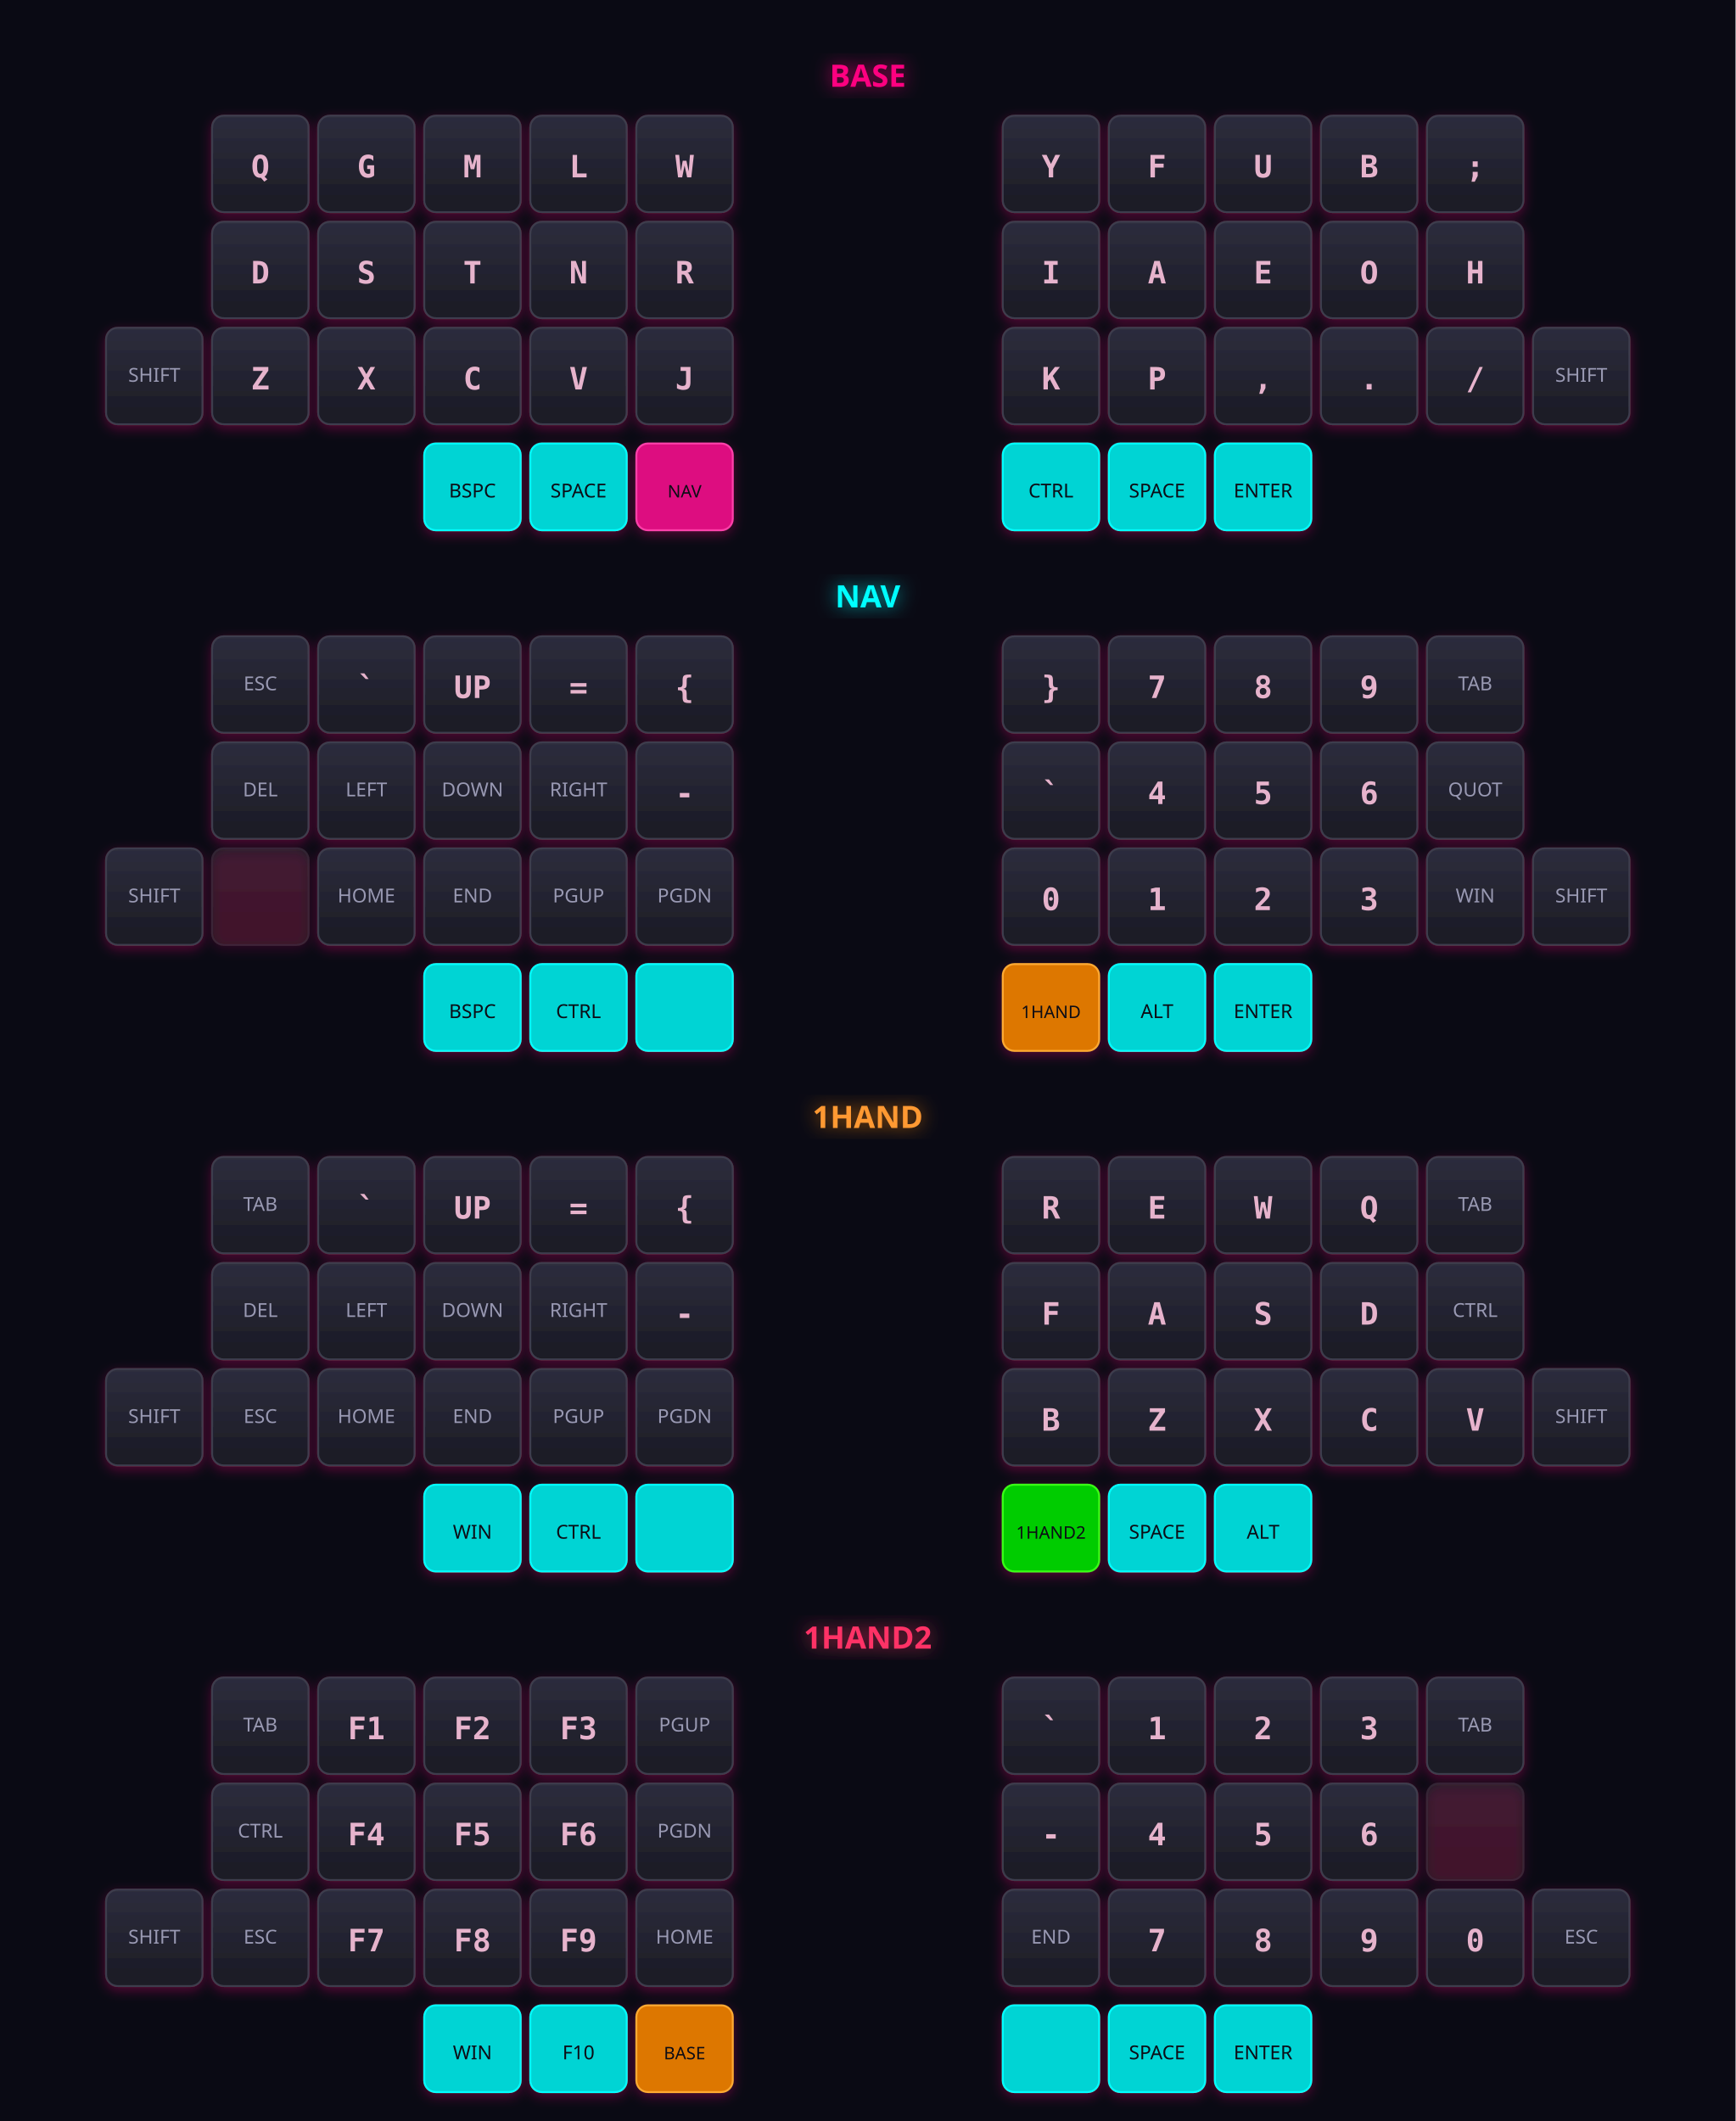
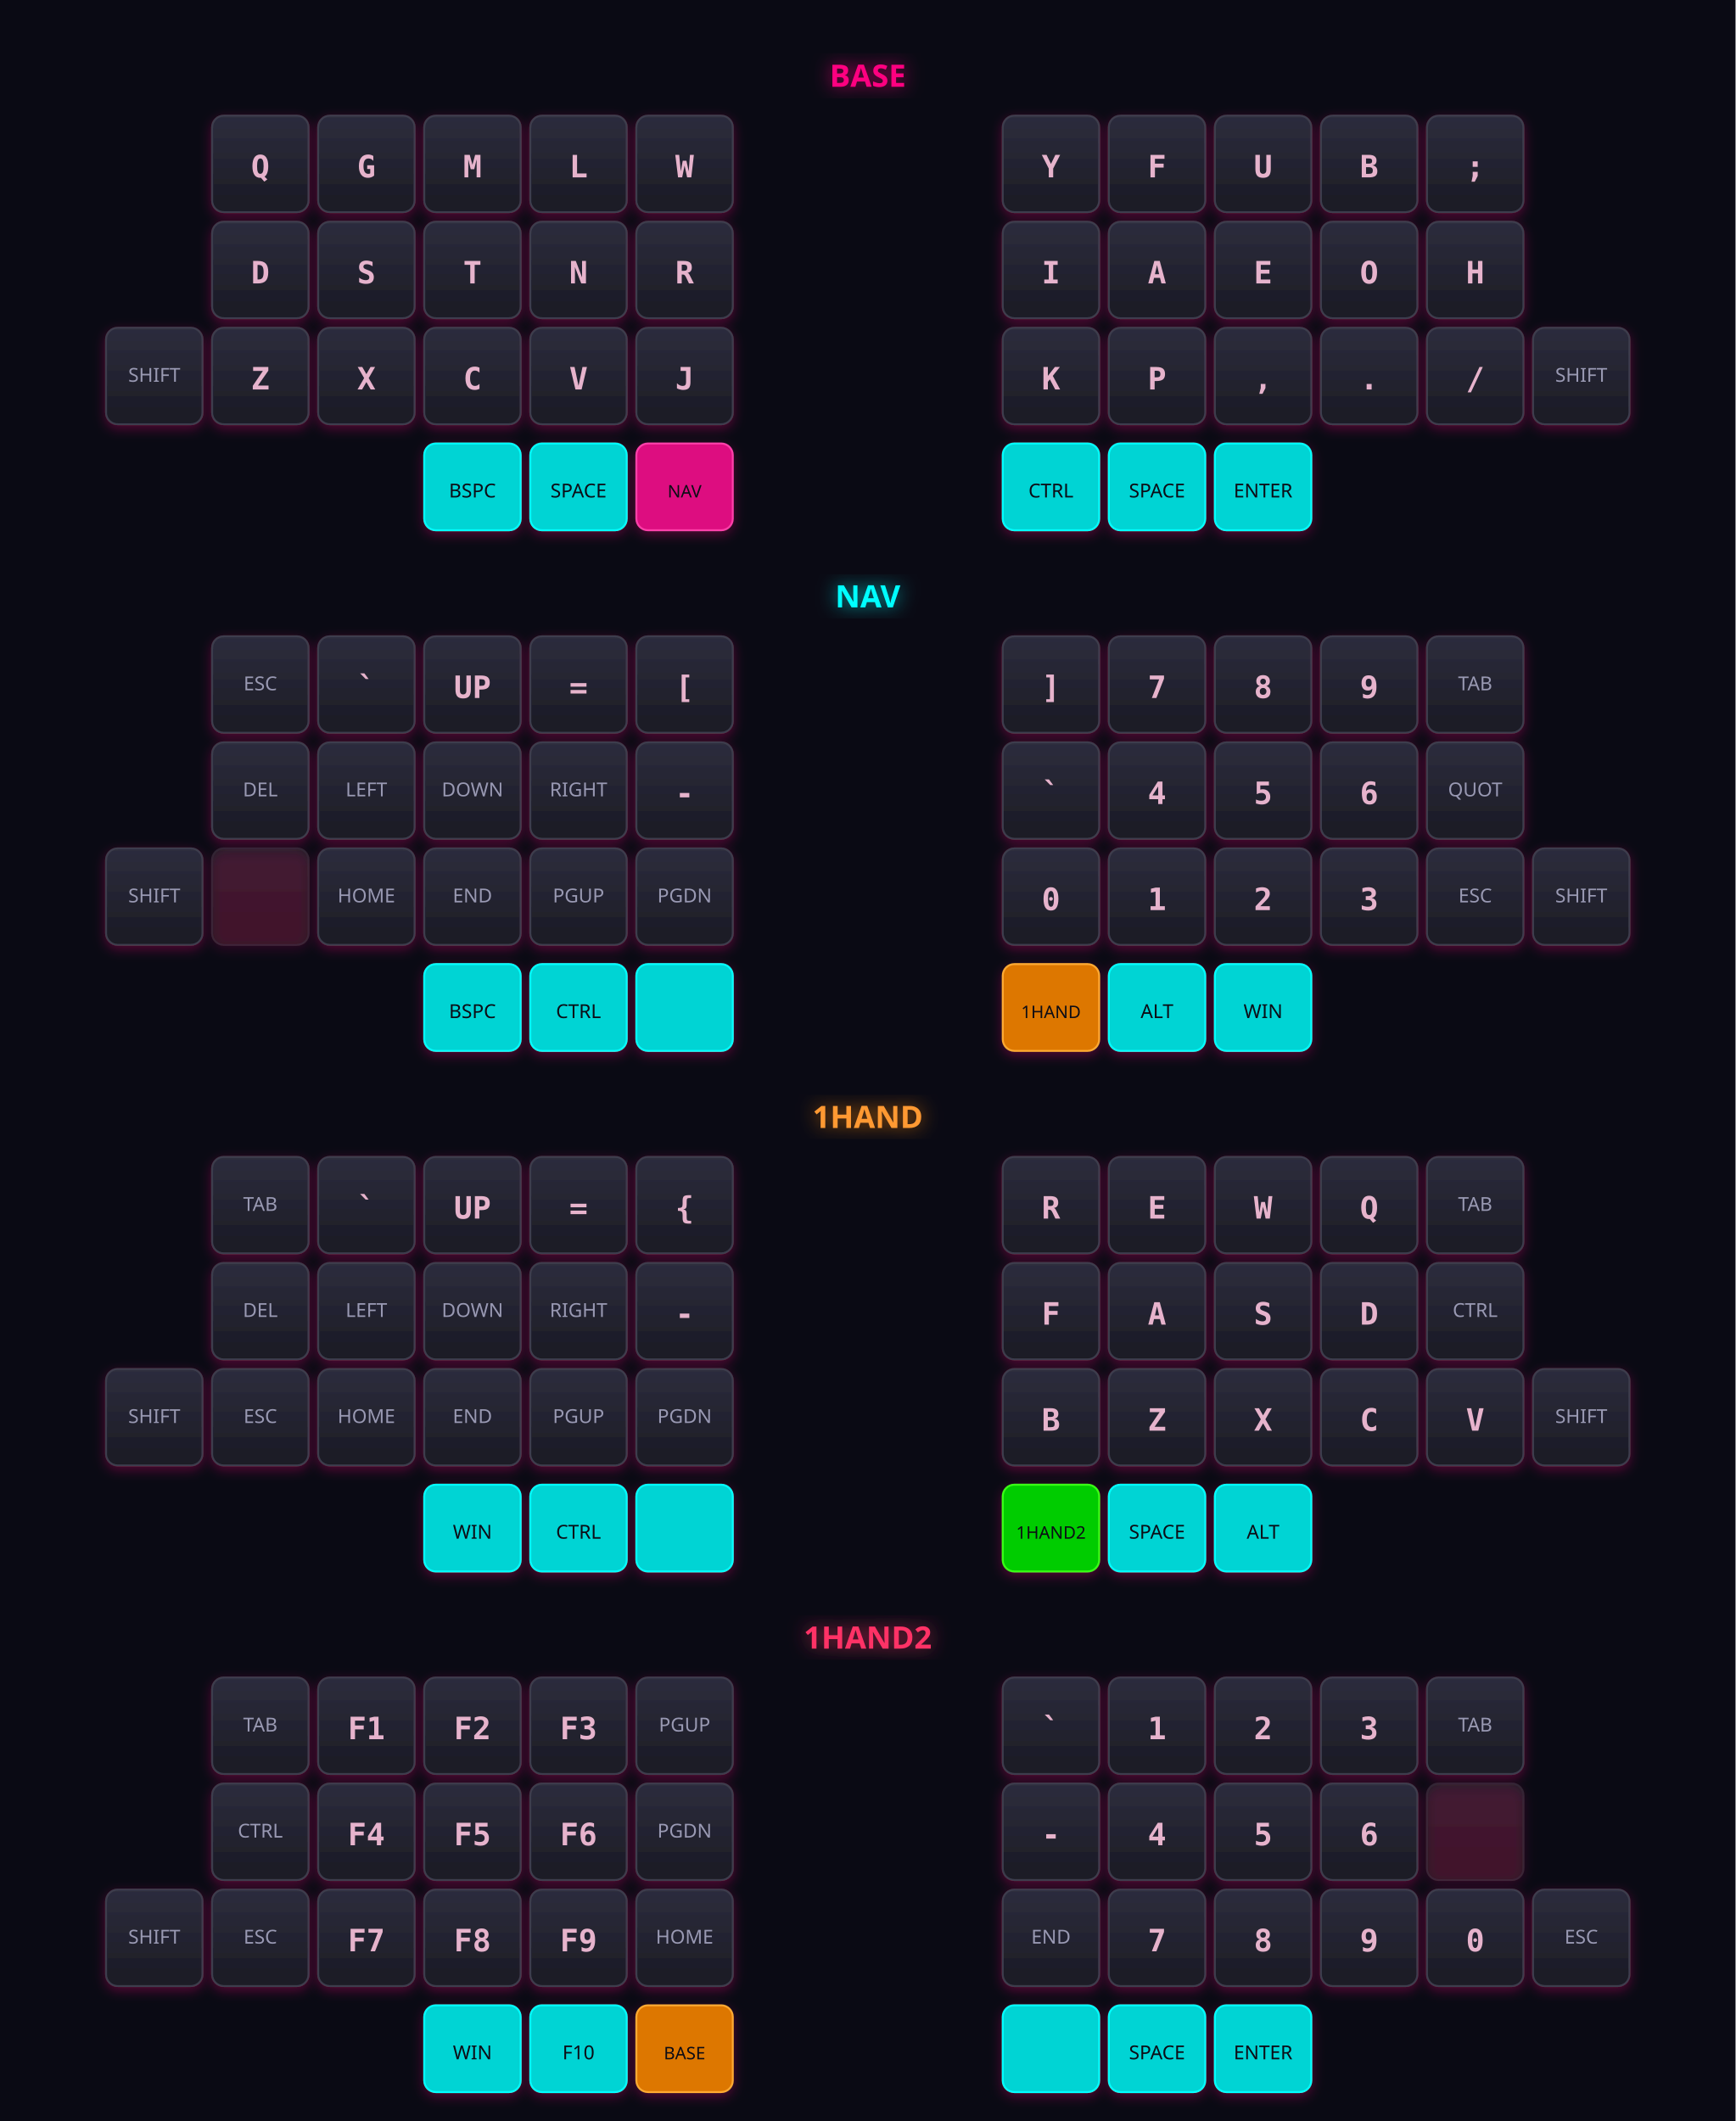
<svg xmlns="http://www.w3.org/2000/svg" viewBox="0 0 900 1100" width="900" height="1100">
  <defs>
    <linearGradient id="keyGrad" x1="0%" y1="0%" x2="0%" y2="100%">
      <stop offset="0%" style="stop-color:#2d2d3d" />
      <stop offset="100%" style="stop-color:#1a1a24" />
    </linearGradient>
    <linearGradient id="thumbGrad" x1="0%" y1="0%" x2="0%" y2="100%">
      <stop offset="0%" style="stop-color:#00e6e6" />
      <stop offset="100%" style="stop-color:#00e6e6" />
    </linearGradient>
    <linearGradient id="layerGrad" x1="0%" y1="0%" x2="0%" y2="100%">
      <stop offset="0%" style="stop-color:#ff2090" />
      <stop offset="100%" style="stop-color:#ff2090" />
    </linearGradient>
    <linearGradient id="orangeGrad" x1="0%" y1="0%" x2="0%" y2="100%">
      <stop offset="0%" style="stop-color:#ff9922" />
      <stop offset="100%" style="stop-color:#ff9922" />
    </linearGradient>
    <filter id="keyShadow" x="-20%" y="-20%" width="140%" height="140%">
      <feDropShadow dx="0" dy="2" stdDeviation="3" flood-color="#ff0080" flood-opacity="0.3" />
    </filter>
    <filter id="pinkGlow" x="-50%" y="-50%" width="200%" height="200%">
      <feDropShadow dx="0" dy="0" stdDeviation="5" flood-color="#ff0080" flood-opacity="0.7" />
    </filter>
    <filter id="blueGlow" x="-50%" y="-50%" width="200%" height="200%">
      <feDropShadow dx="0" dy="0" stdDeviation="5" flood-color="#00ffff" flood-opacity="0.7" />
    </filter>
    <filter id="orangeGlow" x="-50%" y="-50%" width="200%" height="200%">
      <feDropShadow dx="0" dy="0" stdDeviation="5" flood-color="#ff8800" flood-opacity="0.7" />
    </filter>
    <filter id="redGlow" x="-50%" y="-50%" width="200%" height="200%">
      <feDropShadow dx="0" dy="0" stdDeviation="5" flood-color="#ff3366" flood-opacity="0.7" />
    </filter>
  </defs>
  <rect width="900" height="1100" fill="#0a0a14" />
  <g transform="translate(50, 20)">
    <text x="400" y="25" text-anchor="middle" fill="#ff0080" font-family="system-ui, sans-serif" font-size="16" font-weight="bold" filter="url(#pinkGlow)">BASE</text>
    <g filter="url(#keyShadow)">
      <rect x="60" y="40" width="50" height="50" rx="6" fill="url(#keyGrad)" stroke="#3d3d4d" stroke-width="1" />
      <text x="85" y="72" text-anchor="middle" fill="#e6b3cc" font-family="monospace" font-size="16" font-weight="bold">Q</text>
    </g>
    <g filter="url(#keyShadow)">
      <rect x="115" y="40" width="50" height="50" rx="6" fill="url(#keyGrad)" stroke="#3d3d4d" stroke-width="1" />
      <text x="140" y="72" text-anchor="middle" fill="#e6b3cc" font-family="monospace" font-size="16" font-weight="bold">G</text>
    </g>
    <g filter="url(#keyShadow)">
      <rect x="170" y="40" width="50" height="50" rx="6" fill="url(#keyGrad)" stroke="#3d3d4d" stroke-width="1" />
      <text x="195" y="72" text-anchor="middle" fill="#e6b3cc" font-family="monospace" font-size="16" font-weight="bold">M</text>
    </g>
    <g filter="url(#keyShadow)">
      <rect x="225" y="40" width="50" height="50" rx="6" fill="url(#keyGrad)" stroke="#3d3d4d" stroke-width="1" />
      <text x="250" y="72" text-anchor="middle" fill="#e6b3cc" font-family="monospace" font-size="16" font-weight="bold">L</text>
    </g>
    <g filter="url(#keyShadow)">
      <rect x="280" y="40" width="50" height="50" rx="6" fill="url(#keyGrad)" stroke="#3d3d4d" stroke-width="1" />
      <text x="305" y="72" text-anchor="middle" fill="#e6b3cc" font-family="monospace" font-size="16" font-weight="bold">W</text>
    </g>
    <g filter="url(#keyShadow)">
      <rect x="470" y="40" width="50" height="50" rx="6" fill="url(#keyGrad)" stroke="#3d3d4d" stroke-width="1" />
      <text x="495" y="72" text-anchor="middle" fill="#e6b3cc" font-family="monospace" font-size="16" font-weight="bold">Y</text>
    </g>
    <g filter="url(#keyShadow)">
      <rect x="525" y="40" width="50" height="50" rx="6" fill="url(#keyGrad)" stroke="#3d3d4d" stroke-width="1" />
      <text x="550" y="72" text-anchor="middle" fill="#e6b3cc" font-family="monospace" font-size="16" font-weight="bold">F</text>
    </g>
    <g filter="url(#keyShadow)">
      <rect x="580" y="40" width="50" height="50" rx="6" fill="url(#keyGrad)" stroke="#3d3d4d" stroke-width="1" />
      <text x="605" y="72" text-anchor="middle" fill="#e6b3cc" font-family="monospace" font-size="16" font-weight="bold">U</text>
    </g>
    <g filter="url(#keyShadow)">
      <rect x="635" y="40" width="50" height="50" rx="6" fill="url(#keyGrad)" stroke="#3d3d4d" stroke-width="1" />
      <text x="660" y="72" text-anchor="middle" fill="#e6b3cc" font-family="monospace" font-size="16" font-weight="bold">B</text>
    </g>
    <g filter="url(#keyShadow)">
      <rect x="690" y="40" width="50" height="50" rx="6" fill="url(#keyGrad)" stroke="#3d3d4d" stroke-width="1" />
      <text x="715" y="72" text-anchor="middle" fill="#e6b3cc" font-family="monospace" font-size="16" font-weight="bold">;</text>
    </g>
    <g filter="url(#keyShadow)">
      <rect x="60" y="95" width="50" height="50" rx="6" fill="url(#keyGrad)" stroke="#3d3d4d" stroke-width="1" />
      <text x="85" y="127" text-anchor="middle" fill="#e6b3cc" font-family="monospace" font-size="16" font-weight="bold">D</text>
    </g>
    <g filter="url(#keyShadow)">
      <rect x="115" y="95" width="50" height="50" rx="6" fill="url(#keyGrad)" stroke="#3d3d4d" stroke-width="1" />
      <text x="140" y="127" text-anchor="middle" fill="#e6b3cc" font-family="monospace" font-size="16" font-weight="bold">S</text>
    </g>
    <g filter="url(#keyShadow)">
      <rect x="170" y="95" width="50" height="50" rx="6" fill="url(#keyGrad)" stroke="#3d3d4d" stroke-width="1" />
      <text x="195" y="127" text-anchor="middle" fill="#e6b3cc" font-family="monospace" font-size="16" font-weight="bold">T</text>
    </g>
    <g filter="url(#keyShadow)">
      <rect x="225" y="95" width="50" height="50" rx="6" fill="url(#keyGrad)" stroke="#3d3d4d" stroke-width="1" />
      <text x="250" y="127" text-anchor="middle" fill="#e6b3cc" font-family="monospace" font-size="16" font-weight="bold">N</text>
    </g>
    <g filter="url(#keyShadow)">
      <rect x="280" y="95" width="50" height="50" rx="6" fill="url(#keyGrad)" stroke="#3d3d4d" stroke-width="1" />
      <text x="305" y="127" text-anchor="middle" fill="#e6b3cc" font-family="monospace" font-size="16" font-weight="bold">R</text>
    </g>
    <g filter="url(#keyShadow)">
      <rect x="470" y="95" width="50" height="50" rx="6" fill="url(#keyGrad)" stroke="#3d3d4d" stroke-width="1" />
      <text x="495" y="127" text-anchor="middle" fill="#e6b3cc" font-family="monospace" font-size="16" font-weight="bold">I</text>
    </g>
    <g filter="url(#keyShadow)">
      <rect x="525" y="95" width="50" height="50" rx="6" fill="url(#keyGrad)" stroke="#3d3d4d" stroke-width="1" />
      <text x="550" y="127" text-anchor="middle" fill="#e6b3cc" font-family="monospace" font-size="16" font-weight="bold">A</text>
    </g>
    <g filter="url(#keyShadow)">
      <rect x="580" y="95" width="50" height="50" rx="6" fill="url(#keyGrad)" stroke="#3d3d4d" stroke-width="1" />
      <text x="605" y="127" text-anchor="middle" fill="#e6b3cc" font-family="monospace" font-size="16" font-weight="bold">E</text>
    </g>
    <g filter="url(#keyShadow)">
      <rect x="635" y="95" width="50" height="50" rx="6" fill="url(#keyGrad)" stroke="#3d3d4d" stroke-width="1" />
      <text x="660" y="127" text-anchor="middle" fill="#e6b3cc" font-family="monospace" font-size="16" font-weight="bold">O</text>
    </g>
    <g filter="url(#keyShadow)">
      <rect x="690" y="95" width="50" height="50" rx="6" fill="url(#keyGrad)" stroke="#3d3d4d" stroke-width="1" />
      <text x="715" y="127" text-anchor="middle" fill="#e6b3cc" font-family="monospace" font-size="16" font-weight="bold">H</text>
    </g>
    <g filter="url(#keyShadow)">
      <rect x="5" y="150" width="50" height="50" rx="6" fill="url(#keyGrad)" stroke="#3d3d4d" stroke-width="1" />
      <text x="30" y="178" text-anchor="middle" fill="#9999b3" font-family="system-ui, sans-serif" font-size="10">SHIFT</text>
    </g>
    <g filter="url(#keyShadow)">
      <rect x="60" y="150" width="50" height="50" rx="6" fill="url(#keyGrad)" stroke="#3d3d4d" stroke-width="1" />
      <text x="85" y="182" text-anchor="middle" fill="#e6b3cc" font-family="monospace" font-size="16" font-weight="bold">Z</text>
    </g>
    <g filter="url(#keyShadow)">
      <rect x="115" y="150" width="50" height="50" rx="6" fill="url(#keyGrad)" stroke="#3d3d4d" stroke-width="1" />
      <text x="140" y="182" text-anchor="middle" fill="#e6b3cc" font-family="monospace" font-size="16" font-weight="bold">X</text>
    </g>
    <g filter="url(#keyShadow)">
      <rect x="170" y="150" width="50" height="50" rx="6" fill="url(#keyGrad)" stroke="#3d3d4d" stroke-width="1" />
      <text x="195" y="182" text-anchor="middle" fill="#e6b3cc" font-family="monospace" font-size="16" font-weight="bold">C</text>
    </g>
    <g filter="url(#keyShadow)">
      <rect x="225" y="150" width="50" height="50" rx="6" fill="url(#keyGrad)" stroke="#3d3d4d" stroke-width="1" />
      <text x="250" y="182" text-anchor="middle" fill="#e6b3cc" font-family="monospace" font-size="16" font-weight="bold">V</text>
    </g>
    <g filter="url(#keyShadow)">
      <rect x="280" y="150" width="50" height="50" rx="6" fill="url(#keyGrad)" stroke="#3d3d4d" stroke-width="1" />
      <text x="305" y="182" text-anchor="middle" fill="#e6b3cc" font-family="monospace" font-size="16" font-weight="bold">J</text>
    </g>
    <g filter="url(#keyShadow)">
      <rect x="470" y="150" width="50" height="50" rx="6" fill="url(#keyGrad)" stroke="#3d3d4d" stroke-width="1" />
      <text x="495" y="182" text-anchor="middle" fill="#e6b3cc" font-family="monospace" font-size="16" font-weight="bold">K</text>
    </g>
    <g filter="url(#keyShadow)">
      <rect x="525" y="150" width="50" height="50" rx="6" fill="url(#keyGrad)" stroke="#3d3d4d" stroke-width="1" />
      <text x="550" y="182" text-anchor="middle" fill="#e6b3cc" font-family="monospace" font-size="16" font-weight="bold">P</text>
    </g>
    <g filter="url(#keyShadow)">
      <rect x="580" y="150" width="50" height="50" rx="6" fill="url(#keyGrad)" stroke="#3d3d4d" stroke-width="1" />
      <text x="605" y="182" text-anchor="middle" fill="#e6b3cc" font-family="monospace" font-size="16" font-weight="bold">,</text>
    </g>
    <g filter="url(#keyShadow)">
      <rect x="635" y="150" width="50" height="50" rx="6" fill="url(#keyGrad)" stroke="#3d3d4d" stroke-width="1" />
      <text x="660" y="182" text-anchor="middle" fill="#e6b3cc" font-family="monospace" font-size="16" font-weight="bold">.</text>
    </g>
    <g filter="url(#keyShadow)">
      <rect x="690" y="150" width="50" height="50" rx="6" fill="url(#keyGrad)" stroke="#3d3d4d" stroke-width="1" />
      <text x="715" y="182" text-anchor="middle" fill="#e6b3cc" font-family="monospace" font-size="16" font-weight="bold">/</text>
    </g>
    <g filter="url(#keyShadow)">
      <rect x="745" y="150" width="50" height="50" rx="6" fill="url(#keyGrad)" stroke="#3d3d4d" stroke-width="1" />
      <text x="770" y="178" text-anchor="middle" fill="#9999b3" font-family="system-ui, sans-serif" font-size="10">SHIFT</text>
    </g>
    <g filter="url(#keyShadow)">
      <rect x="170" y="210" width="50" height="45" rx="6" fill="#00d4d4" stroke="#00ffff" stroke-width="1" />
      <text x="195" y="238" text-anchor="middle" fill="#0a0a14" font-family="system-ui, sans-serif" font-size="10">BSPC</text>
    </g>
    <g filter="url(#keyShadow)">
      <rect x="225" y="210" width="50" height="45" rx="6" fill="#00d4d4" stroke="#00ffff" stroke-width="1" />
      <text x="250" y="238" text-anchor="middle" fill="#0a0a14" font-family="system-ui, sans-serif" font-size="10">SPACE</text>
    </g>
    <g filter="url(#keyShadow)">
      <rect x="280" y="210" width="50" height="45" rx="6" fill="#dd1080" stroke="#ff40aa" stroke-width="1" />
      <text x="305" y="238" text-anchor="middle" fill="#0a0a14" font-family="system-ui, sans-serif" font-size="9">NAV</text>
    </g>
    <g filter="url(#keyShadow)">
      <rect x="470" y="210" width="50" height="45" rx="6" fill="#00d4d4" stroke="#00ffff" stroke-width="1" />
      <text x="495" y="238" text-anchor="middle" fill="#0a0a14" font-family="system-ui, sans-serif" font-size="10">CTRL</text>
    </g>
    <g filter="url(#keyShadow)">
      <rect x="525" y="210" width="50" height="45" rx="6" fill="#00d4d4" stroke="#00ffff" stroke-width="1" />
      <text x="550" y="238" text-anchor="middle" fill="#0a0a14" font-family="system-ui, sans-serif" font-size="10">SPACE</text>
    </g>
    <g filter="url(#keyShadow)">
      <rect x="580" y="210" width="50" height="45" rx="6" fill="#00d4d4" stroke="#00ffff" stroke-width="1" />
      <text x="605" y="238" text-anchor="middle" fill="#0a0a14" font-family="system-ui, sans-serif" font-size="10">ENTER</text>
    </g>
  </g>
  <g transform="translate(50, 290)">
    <text x="400" y="25" text-anchor="middle" fill="#00ffff" font-family="system-ui, sans-serif" font-size="16" font-weight="bold" filter="url(#blueGlow)">NAV</text>
    <g filter="url(#keyShadow)">
      <rect x="60" y="40" width="50" height="50" rx="6" fill="url(#keyGrad)" stroke="#3d3d4d" stroke-width="1" />
      <text x="85" y="68" text-anchor="middle" fill="#9999b3" font-family="system-ui, sans-serif" font-size="10">ESC</text>
    </g>
    <g filter="url(#keyShadow)">
      <rect x="115" y="40" width="50" height="50" rx="6" fill="url(#keyGrad)" stroke="#3d3d4d" stroke-width="1" />
      <text x="140" y="72" text-anchor="middle" fill="#e6b3cc" font-family="monospace" font-size="16" font-weight="bold">`</text>
    </g>
    <g filter="url(#keyShadow)">
      <rect x="170" y="40" width="50" height="50" rx="6" fill="url(#keyGrad)" stroke="#3d3d4d" stroke-width="1" />
      <text x="195" y="72" text-anchor="middle" fill="#e6b3cc" font-family="monospace" font-size="16" font-weight="bold">UP</text>
    </g>
    <g filter="url(#keyShadow)">
      <rect x="225" y="40" width="50" height="50" rx="6" fill="url(#keyGrad)" stroke="#3d3d4d" stroke-width="1" />
      <text x="250" y="72" text-anchor="middle" fill="#e6b3cc" font-family="monospace" font-size="16" font-weight="bold">=</text>
    </g>
    <g filter="url(#keyShadow)">
      <rect x="280" y="40" width="50" height="50" rx="6" fill="url(#keyGrad)" stroke="#3d3d4d" stroke-width="1" />
-       <text x="305" y="72" text-anchor="middle" fill="#e6b3cc" font-family="monospace" font-size="16" font-weight="bold">{</text>
+       <text x="305" y="72" text-anchor="middle" fill="#e6b3cc" font-family="monospace" font-size="16" font-weight="bold">[</text>
    </g>
    <g filter="url(#keyShadow)">
      <rect x="470" y="40" width="50" height="50" rx="6" fill="url(#keyGrad)" stroke="#3d3d4d" stroke-width="1" />
-       <text x="495" y="72" text-anchor="middle" fill="#e6b3cc" font-family="monospace" font-size="16" font-weight="bold">}</text>
+       <text x="495" y="72" text-anchor="middle" fill="#e6b3cc" font-family="monospace" font-size="16" font-weight="bold">]</text>
    </g>
    <g filter="url(#keyShadow)">
      <rect x="525" y="40" width="50" height="50" rx="6" fill="url(#keyGrad)" stroke="#3d3d4d" stroke-width="1" />
      <text x="550" y="72" text-anchor="middle" fill="#e6b3cc" font-family="monospace" font-size="16" font-weight="bold">7</text>
    </g>
    <g filter="url(#keyShadow)">
      <rect x="580" y="40" width="50" height="50" rx="6" fill="url(#keyGrad)" stroke="#3d3d4d" stroke-width="1" />
      <text x="605" y="72" text-anchor="middle" fill="#e6b3cc" font-family="monospace" font-size="16" font-weight="bold">8</text>
    </g>
    <g filter="url(#keyShadow)">
      <rect x="635" y="40" width="50" height="50" rx="6" fill="url(#keyGrad)" stroke="#3d3d4d" stroke-width="1" />
      <text x="660" y="72" text-anchor="middle" fill="#e6b3cc" font-family="monospace" font-size="16" font-weight="bold">9</text>
    </g>
    <g filter="url(#keyShadow)">
      <rect x="690" y="40" width="50" height="50" rx="6" fill="url(#keyGrad)" stroke="#3d3d4d" stroke-width="1" />
      <text x="715" y="68" text-anchor="middle" fill="#9999b3" font-family="system-ui, sans-serif" font-size="10">TAB</text>
    </g>
    <g filter="url(#keyShadow)">
      <rect x="60" y="95" width="50" height="50" rx="6" fill="url(#keyGrad)" stroke="#3d3d4d" stroke-width="1" />
      <text x="85" y="123" text-anchor="middle" fill="#9999b3" font-family="system-ui, sans-serif" font-size="10">DEL</text>
    </g>
    <g filter="url(#keyShadow)">
      <rect x="115" y="95" width="50" height="50" rx="6" fill="url(#keyGrad)" stroke="#3d3d4d" stroke-width="1" />
      <text x="140" y="123" text-anchor="middle" fill="#9999b3" font-family="system-ui, sans-serif" font-size="10">LEFT</text>
    </g>
    <g filter="url(#keyShadow)">
      <rect x="170" y="95" width="50" height="50" rx="6" fill="url(#keyGrad)" stroke="#3d3d4d" stroke-width="1" />
      <text x="195" y="123" text-anchor="middle" fill="#9999b3" font-family="system-ui, sans-serif" font-size="10">DOWN</text>
    </g>
    <g filter="url(#keyShadow)">
      <rect x="225" y="95" width="50" height="50" rx="6" fill="url(#keyGrad)" stroke="#3d3d4d" stroke-width="1" />
      <text x="250" y="123" text-anchor="middle" fill="#9999b3" font-family="system-ui, sans-serif" font-size="10">RIGHT</text>
    </g>
    <g filter="url(#keyShadow)">
      <rect x="280" y="95" width="50" height="50" rx="6" fill="url(#keyGrad)" stroke="#3d3d4d" stroke-width="1" />
      <text x="305" y="127" text-anchor="middle" fill="#e6b3cc" font-family="monospace" font-size="16" font-weight="bold">-</text>
    </g>
    <g filter="url(#keyShadow)">
      <rect x="470" y="95" width="50" height="50" rx="6" fill="url(#keyGrad)" stroke="#3d3d4d" stroke-width="1" />
      <text x="495" y="127" text-anchor="middle" fill="#e6b3cc" font-family="monospace" font-size="16" font-weight="bold">`</text>
    </g>
    <g filter="url(#keyShadow)">
      <rect x="525" y="95" width="50" height="50" rx="6" fill="url(#keyGrad)" stroke="#3d3d4d" stroke-width="1" />
      <text x="550" y="127" text-anchor="middle" fill="#e6b3cc" font-family="monospace" font-size="16" font-weight="bold">4</text>
    </g>
    <g filter="url(#keyShadow)">
      <rect x="580" y="95" width="50" height="50" rx="6" fill="url(#keyGrad)" stroke="#3d3d4d" stroke-width="1" />
      <text x="605" y="127" text-anchor="middle" fill="#e6b3cc" font-family="monospace" font-size="16" font-weight="bold">5</text>
    </g>
    <g filter="url(#keyShadow)">
      <rect x="635" y="95" width="50" height="50" rx="6" fill="url(#keyGrad)" stroke="#3d3d4d" stroke-width="1" />
      <text x="660" y="127" text-anchor="middle" fill="#e6b3cc" font-family="monospace" font-size="16" font-weight="bold">6</text>
    </g>
    <g filter="url(#keyShadow)">
      <rect x="690" y="95" width="50" height="50" rx="6" fill="url(#keyGrad)" stroke="#3d3d4d" stroke-width="1" />
      <text x="715" y="123" text-anchor="middle" fill="#9999b3" font-family="system-ui, sans-serif" font-size="10">QUOT</text>
    </g>
    <g filter="url(#keyShadow)">
      <rect x="5" y="150" width="50" height="50" rx="6" fill="url(#keyGrad)" stroke="#3d3d4d" stroke-width="1" />
      <text x="30" y="178" text-anchor="middle" fill="#9999b3" font-family="system-ui, sans-serif" font-size="10">SHIFT</text>
    </g>
    <g filter="url(#keyShadow)">
      <rect x="60" y="150" width="50" height="50" rx="6" fill="url(#keyGrad)" stroke="#3d3d4d" stroke-width="1" opacity="0.5" />
    </g>
    <g filter="url(#keyShadow)">
      <rect x="115" y="150" width="50" height="50" rx="6" fill="url(#keyGrad)" stroke="#3d3d4d" stroke-width="1" />
      <text x="140" y="178" text-anchor="middle" fill="#9999b3" font-family="system-ui, sans-serif" font-size="10">HOME</text>
    </g>
    <g filter="url(#keyShadow)">
      <rect x="170" y="150" width="50" height="50" rx="6" fill="url(#keyGrad)" stroke="#3d3d4d" stroke-width="1" />
      <text x="195" y="178" text-anchor="middle" fill="#9999b3" font-family="system-ui, sans-serif" font-size="10">END</text>
    </g>
    <g filter="url(#keyShadow)">
      <rect x="225" y="150" width="50" height="50" rx="6" fill="url(#keyGrad)" stroke="#3d3d4d" stroke-width="1" />
      <text x="250" y="178" text-anchor="middle" fill="#9999b3" font-family="system-ui, sans-serif" font-size="10">PGUP</text>
    </g>
    <g filter="url(#keyShadow)">
      <rect x="280" y="150" width="50" height="50" rx="6" fill="url(#keyGrad)" stroke="#3d3d4d" stroke-width="1" />
      <text x="305" y="178" text-anchor="middle" fill="#9999b3" font-family="system-ui, sans-serif" font-size="10">PGDN</text>
    </g>
    <g filter="url(#keyShadow)">
      <rect x="470" y="150" width="50" height="50" rx="6" fill="url(#keyGrad)" stroke="#3d3d4d" stroke-width="1" />
      <text x="495" y="182" text-anchor="middle" fill="#e6b3cc" font-family="monospace" font-size="16" font-weight="bold">0</text>
    </g>
    <g filter="url(#keyShadow)">
      <rect x="525" y="150" width="50" height="50" rx="6" fill="url(#keyGrad)" stroke="#3d3d4d" stroke-width="1" />
      <text x="550" y="182" text-anchor="middle" fill="#e6b3cc" font-family="monospace" font-size="16" font-weight="bold">1</text>
    </g>
    <g filter="url(#keyShadow)">
      <rect x="580" y="150" width="50" height="50" rx="6" fill="url(#keyGrad)" stroke="#3d3d4d" stroke-width="1" />
      <text x="605" y="182" text-anchor="middle" fill="#e6b3cc" font-family="monospace" font-size="16" font-weight="bold">2</text>
    </g>
    <g filter="url(#keyShadow)">
      <rect x="635" y="150" width="50" height="50" rx="6" fill="url(#keyGrad)" stroke="#3d3d4d" stroke-width="1" />
      <text x="660" y="182" text-anchor="middle" fill="#e6b3cc" font-family="monospace" font-size="16" font-weight="bold">3</text>
    </g>
    <g filter="url(#keyShadow)">
      <rect x="690" y="150" width="50" height="50" rx="6" fill="url(#keyGrad)" stroke="#3d3d4d" stroke-width="1" />
-       <text x="715" y="178" text-anchor="middle" fill="#9999b3" font-family="system-ui, sans-serif" font-size="10">WIN</text>
+       <text x="715" y="178" text-anchor="middle" fill="#9999b3" font-family="system-ui, sans-serif" font-size="10">ESC</text>
    </g>
    <g filter="url(#keyShadow)">
      <rect x="745" y="150" width="50" height="50" rx="6" fill="url(#keyGrad)" stroke="#3d3d4d" stroke-width="1" />
      <text x="770" y="178" text-anchor="middle" fill="#9999b3" font-family="system-ui, sans-serif" font-size="10">SHIFT</text>
    </g>
    <g filter="url(#keyShadow)">
      <rect x="170" y="210" width="50" height="45" rx="6" fill="#00d4d4" stroke="#00ffff" stroke-width="1" />
      <text x="195" y="238" text-anchor="middle" fill="#0a0a14" font-family="system-ui, sans-serif" font-size="10">BSPC</text>
    </g>
    <g filter="url(#keyShadow)">
      <rect x="225" y="210" width="50" height="45" rx="6" fill="#00d4d4" stroke="#00ffff" stroke-width="1" />
      <text x="250" y="238" text-anchor="middle" fill="#0a0a14" font-family="system-ui, sans-serif" font-size="10">CTRL</text>
    </g>
    <g filter="url(#keyShadow)">
      <rect x="280" y="210" width="50" height="45" rx="6" fill="#00d4d4" stroke="#00ffff" stroke-width="1" />
    </g>
    <g filter="url(#keyShadow)">
      <rect x="470" y="210" width="50" height="45" rx="6" fill="#dd7700" stroke="#ffaa33" stroke-width="1" />
      <text x="495" y="238" text-anchor="middle" fill="#0a0a14" font-family="system-ui, sans-serif" font-size="9">1HAND</text>
    </g>
    <g filter="url(#keyShadow)">
      <rect x="525" y="210" width="50" height="45" rx="6" fill="#00d4d4" stroke="#00ffff" stroke-width="1" />
      <text x="550" y="238" text-anchor="middle" fill="#0a0a14" font-family="system-ui, sans-serif" font-size="10">ALT</text>
    </g>
    <g filter="url(#keyShadow)">
      <rect x="580" y="210" width="50" height="45" rx="6" fill="#00d4d4" stroke="#00ffff" stroke-width="1" />
-       <text x="605" y="238" text-anchor="middle" fill="#0a0a14" font-family="system-ui, sans-serif" font-size="10">ENTER</text>
+       <text x="605" y="238" text-anchor="middle" fill="#0a0a14" font-family="system-ui, sans-serif" font-size="10">WIN</text>
    </g>
  </g>
  <g transform="translate(50, 560)">
    <text x="400" y="25" text-anchor="middle" fill="#ff9933" font-family="system-ui, sans-serif" font-size="16" font-weight="bold" filter="url(#orangeGlow)">1HAND</text>
    <g filter="url(#keyShadow)">
      <rect x="60" y="40" width="50" height="50" rx="6" fill="url(#keyGrad)" stroke="#3d3d4d" stroke-width="1" />
      <text x="85" y="68" text-anchor="middle" fill="#9999b3" font-family="system-ui, sans-serif" font-size="10">TAB</text>
    </g>
    <g filter="url(#keyShadow)">
      <rect x="115" y="40" width="50" height="50" rx="6" fill="url(#keyGrad)" stroke="#3d3d4d" stroke-width="1" />
      <text x="140" y="72" text-anchor="middle" fill="#e6b3cc" font-family="monospace" font-size="16" font-weight="bold">`</text>
    </g>
    <g filter="url(#keyShadow)">
      <rect x="170" y="40" width="50" height="50" rx="6" fill="url(#keyGrad)" stroke="#3d3d4d" stroke-width="1" />
      <text x="195" y="72" text-anchor="middle" fill="#e6b3cc" font-family="monospace" font-size="16" font-weight="bold">UP</text>
    </g>
    <g filter="url(#keyShadow)">
      <rect x="225" y="40" width="50" height="50" rx="6" fill="url(#keyGrad)" stroke="#3d3d4d" stroke-width="1" />
      <text x="250" y="72" text-anchor="middle" fill="#e6b3cc" font-family="monospace" font-size="16" font-weight="bold">=</text>
    </g>
    <g filter="url(#keyShadow)">
      <rect x="280" y="40" width="50" height="50" rx="6" fill="url(#keyGrad)" stroke="#3d3d4d" stroke-width="1" />
      <text x="305" y="72" text-anchor="middle" fill="#e6b3cc" font-family="monospace" font-size="16" font-weight="bold">{</text>
    </g>
    <g filter="url(#keyShadow)">
      <rect x="470" y="40" width="50" height="50" rx="6" fill="url(#keyGrad)" stroke="#3d3d4d" stroke-width="1" />
      <text x="495" y="72" text-anchor="middle" fill="#e6b3cc" font-family="monospace" font-size="16" font-weight="bold">R</text>
    </g>
    <g filter="url(#keyShadow)">
      <rect x="525" y="40" width="50" height="50" rx="6" fill="url(#keyGrad)" stroke="#3d3d4d" stroke-width="1" />
      <text x="550" y="72" text-anchor="middle" fill="#e6b3cc" font-family="monospace" font-size="16" font-weight="bold">E</text>
    </g>
    <g filter="url(#keyShadow)">
      <rect x="580" y="40" width="50" height="50" rx="6" fill="url(#keyGrad)" stroke="#3d3d4d" stroke-width="1" />
      <text x="605" y="72" text-anchor="middle" fill="#e6b3cc" font-family="monospace" font-size="16" font-weight="bold">W</text>
    </g>
    <g filter="url(#keyShadow)">
      <rect x="635" y="40" width="50" height="50" rx="6" fill="url(#keyGrad)" stroke="#3d3d4d" stroke-width="1" />
      <text x="660" y="72" text-anchor="middle" fill="#e6b3cc" font-family="monospace" font-size="16" font-weight="bold">Q</text>
    </g>
    <g filter="url(#keyShadow)">
      <rect x="690" y="40" width="50" height="50" rx="6" fill="url(#keyGrad)" stroke="#3d3d4d" stroke-width="1" />
      <text x="715" y="68" text-anchor="middle" fill="#9999b3" font-family="system-ui, sans-serif" font-size="10">TAB</text>
    </g>
    <g filter="url(#keyShadow)">
      <rect x="60" y="95" width="50" height="50" rx="6" fill="url(#keyGrad)" stroke="#3d3d4d" stroke-width="1" />
      <text x="85" y="123" text-anchor="middle" fill="#9999b3" font-family="system-ui, sans-serif" font-size="10">DEL</text>
    </g>
    <g filter="url(#keyShadow)">
      <rect x="115" y="95" width="50" height="50" rx="6" fill="url(#keyGrad)" stroke="#3d3d4d" stroke-width="1" />
      <text x="140" y="123" text-anchor="middle" fill="#9999b3" font-family="system-ui, sans-serif" font-size="10">LEFT</text>
    </g>
    <g filter="url(#keyShadow)">
      <rect x="170" y="95" width="50" height="50" rx="6" fill="url(#keyGrad)" stroke="#3d3d4d" stroke-width="1" />
      <text x="195" y="123" text-anchor="middle" fill="#9999b3" font-family="system-ui, sans-serif" font-size="10">DOWN</text>
    </g>
    <g filter="url(#keyShadow)">
      <rect x="225" y="95" width="50" height="50" rx="6" fill="url(#keyGrad)" stroke="#3d3d4d" stroke-width="1" />
      <text x="250" y="123" text-anchor="middle" fill="#9999b3" font-family="system-ui, sans-serif" font-size="10">RIGHT</text>
    </g>
    <g filter="url(#keyShadow)">
      <rect x="280" y="95" width="50" height="50" rx="6" fill="url(#keyGrad)" stroke="#3d3d4d" stroke-width="1" />
      <text x="305" y="127" text-anchor="middle" fill="#e6b3cc" font-family="monospace" font-size="16" font-weight="bold">-</text>
    </g>
    <g filter="url(#keyShadow)">
      <rect x="470" y="95" width="50" height="50" rx="6" fill="url(#keyGrad)" stroke="#3d3d4d" stroke-width="1" />
      <text x="495" y="127" text-anchor="middle" fill="#e6b3cc" font-family="monospace" font-size="16" font-weight="bold">F</text>
    </g>
    <g filter="url(#keyShadow)">
      <rect x="525" y="95" width="50" height="50" rx="6" fill="url(#keyGrad)" stroke="#3d3d4d" stroke-width="1" />
      <text x="550" y="127" text-anchor="middle" fill="#e6b3cc" font-family="monospace" font-size="16" font-weight="bold">A</text>
    </g>
    <g filter="url(#keyShadow)">
      <rect x="580" y="95" width="50" height="50" rx="6" fill="url(#keyGrad)" stroke="#3d3d4d" stroke-width="1" />
      <text x="605" y="127" text-anchor="middle" fill="#e6b3cc" font-family="monospace" font-size="16" font-weight="bold">S</text>
    </g>
    <g filter="url(#keyShadow)">
      <rect x="635" y="95" width="50" height="50" rx="6" fill="url(#keyGrad)" stroke="#3d3d4d" stroke-width="1" />
      <text x="660" y="127" text-anchor="middle" fill="#e6b3cc" font-family="monospace" font-size="16" font-weight="bold">D</text>
    </g>
    <g filter="url(#keyShadow)">
      <rect x="690" y="95" width="50" height="50" rx="6" fill="url(#keyGrad)" stroke="#3d3d4d" stroke-width="1" />
      <text x="715" y="123" text-anchor="middle" fill="#9999b3" font-family="system-ui, sans-serif" font-size="10">CTRL</text>
    </g>
    <g filter="url(#keyShadow)">
      <rect x="5" y="150" width="50" height="50" rx="6" fill="url(#keyGrad)" stroke="#3d3d4d" stroke-width="1" />
      <text x="30" y="178" text-anchor="middle" fill="#9999b3" font-family="system-ui, sans-serif" font-size="10">SHIFT</text>
    </g>
    <g filter="url(#keyShadow)">
      <rect x="60" y="150" width="50" height="50" rx="6" fill="url(#keyGrad)" stroke="#3d3d4d" stroke-width="1" />
      <text x="85" y="178" text-anchor="middle" fill="#9999b3" font-family="system-ui, sans-serif" font-size="10">ESC</text>
    </g>
    <g filter="url(#keyShadow)">
      <rect x="115" y="150" width="50" height="50" rx="6" fill="url(#keyGrad)" stroke="#3d3d4d" stroke-width="1" />
      <text x="140" y="178" text-anchor="middle" fill="#9999b3" font-family="system-ui, sans-serif" font-size="10">HOME</text>
    </g>
    <g filter="url(#keyShadow)">
      <rect x="170" y="150" width="50" height="50" rx="6" fill="url(#keyGrad)" stroke="#3d3d4d" stroke-width="1" />
      <text x="195" y="178" text-anchor="middle" fill="#9999b3" font-family="system-ui, sans-serif" font-size="10">END</text>
    </g>
    <g filter="url(#keyShadow)">
      <rect x="225" y="150" width="50" height="50" rx="6" fill="url(#keyGrad)" stroke="#3d3d4d" stroke-width="1" />
      <text x="250" y="178" text-anchor="middle" fill="#9999b3" font-family="system-ui, sans-serif" font-size="10">PGUP</text>
    </g>
    <g filter="url(#keyShadow)">
      <rect x="280" y="150" width="50" height="50" rx="6" fill="url(#keyGrad)" stroke="#3d3d4d" stroke-width="1" />
      <text x="305" y="178" text-anchor="middle" fill="#9999b3" font-family="system-ui, sans-serif" font-size="10">PGDN</text>
    </g>
    <g filter="url(#keyShadow)">
      <rect x="470" y="150" width="50" height="50" rx="6" fill="url(#keyGrad)" stroke="#3d3d4d" stroke-width="1" />
      <text x="495" y="182" text-anchor="middle" fill="#e6b3cc" font-family="monospace" font-size="16" font-weight="bold">B</text>
    </g>
    <g filter="url(#keyShadow)">
      <rect x="525" y="150" width="50" height="50" rx="6" fill="url(#keyGrad)" stroke="#3d3d4d" stroke-width="1" />
      <text x="550" y="182" text-anchor="middle" fill="#e6b3cc" font-family="monospace" font-size="16" font-weight="bold">Z</text>
    </g>
    <g filter="url(#keyShadow)">
      <rect x="580" y="150" width="50" height="50" rx="6" fill="url(#keyGrad)" stroke="#3d3d4d" stroke-width="1" />
      <text x="605" y="182" text-anchor="middle" fill="#e6b3cc" font-family="monospace" font-size="16" font-weight="bold">X</text>
    </g>
    <g filter="url(#keyShadow)">
      <rect x="635" y="150" width="50" height="50" rx="6" fill="url(#keyGrad)" stroke="#3d3d4d" stroke-width="1" />
      <text x="660" y="182" text-anchor="middle" fill="#e6b3cc" font-family="monospace" font-size="16" font-weight="bold">C</text>
    </g>
    <g filter="url(#keyShadow)">
      <rect x="690" y="150" width="50" height="50" rx="6" fill="url(#keyGrad)" stroke="#3d3d4d" stroke-width="1" />
      <text x="715" y="182" text-anchor="middle" fill="#e6b3cc" font-family="monospace" font-size="16" font-weight="bold">V</text>
    </g>
    <g filter="url(#keyShadow)">
      <rect x="745" y="150" width="50" height="50" rx="6" fill="url(#keyGrad)" stroke="#3d3d4d" stroke-width="1" />
      <text x="770" y="178" text-anchor="middle" fill="#9999b3" font-family="system-ui, sans-serif" font-size="10">SHIFT</text>
    </g>
    <g filter="url(#keyShadow)">
      <rect x="170" y="210" width="50" height="45" rx="6" fill="#00d4d4" stroke="#00ffff" stroke-width="1" />
      <text x="195" y="238" text-anchor="middle" fill="#0a0a14" font-family="system-ui, sans-serif" font-size="10">WIN</text>
    </g>
    <g filter="url(#keyShadow)">
      <rect x="225" y="210" width="50" height="45" rx="6" fill="#00d4d4" stroke="#00ffff" stroke-width="1" />
      <text x="250" y="238" text-anchor="middle" fill="#0a0a14" font-family="system-ui, sans-serif" font-size="10">CTRL</text>
    </g>
    <g filter="url(#keyShadow)">
      <rect x="280" y="210" width="50" height="45" rx="6" fill="#00d4d4" stroke="#00ffff" stroke-width="1" />
    </g>
    <g filter="url(#keyShadow)">
      <rect x="470" y="210" width="50" height="45" rx="6" fill="#00cc00" stroke="#39ff14" stroke-width="1" />
      <text x="495" y="238" text-anchor="middle" fill="#0a0a14" font-family="system-ui, sans-serif" font-size="9">1HAND2</text>
    </g>
    <g filter="url(#keyShadow)">
      <rect x="525" y="210" width="50" height="45" rx="6" fill="#00d4d4" stroke="#00ffff" stroke-width="1" />
      <text x="550" y="238" text-anchor="middle" fill="#0a0a14" font-family="system-ui, sans-serif" font-size="10">SPACE</text>
    </g>
    <g filter="url(#keyShadow)">
      <rect x="580" y="210" width="50" height="45" rx="6" fill="#00d4d4" stroke="#00ffff" stroke-width="1" />
      <text x="605" y="238" text-anchor="middle" fill="#0a0a14" font-family="system-ui, sans-serif" font-size="10">ALT</text>
    </g>
  </g>
  <g transform="translate(50, 830)">
    <text x="400" y="25" text-anchor="middle" fill="#ff3366" font-family="system-ui, sans-serif" font-size="16" font-weight="bold" filter="url(#redGlow)">1HAND2</text>
    <g filter="url(#keyShadow)">
      <rect x="60" y="40" width="50" height="50" rx="6" fill="url(#keyGrad)" stroke="#3d3d4d" stroke-width="1" />
      <text x="85" y="68" text-anchor="middle" fill="#9999b3" font-family="system-ui, sans-serif" font-size="10">TAB</text>
    </g>
    <g filter="url(#keyShadow)">
      <rect x="115" y="40" width="50" height="50" rx="6" fill="url(#keyGrad)" stroke="#3d3d4d" stroke-width="1" />
      <text x="140" y="72" text-anchor="middle" fill="#e6b3cc" font-family="monospace" font-size="16" font-weight="bold">F1</text>
    </g>
    <g filter="url(#keyShadow)">
      <rect x="170" y="40" width="50" height="50" rx="6" fill="url(#keyGrad)" stroke="#3d3d4d" stroke-width="1" />
      <text x="195" y="72" text-anchor="middle" fill="#e6b3cc" font-family="monospace" font-size="16" font-weight="bold">F2</text>
    </g>
    <g filter="url(#keyShadow)">
      <rect x="225" y="40" width="50" height="50" rx="6" fill="url(#keyGrad)" stroke="#3d3d4d" stroke-width="1" />
      <text x="250" y="72" text-anchor="middle" fill="#e6b3cc" font-family="monospace" font-size="16" font-weight="bold">F3</text>
    </g>
    <g filter="url(#keyShadow)">
      <rect x="280" y="40" width="50" height="50" rx="6" fill="url(#keyGrad)" stroke="#3d3d4d" stroke-width="1" />
      <text x="305" y="68" text-anchor="middle" fill="#9999b3" font-family="system-ui, sans-serif" font-size="10">PGUP</text>
    </g>
    <g filter="url(#keyShadow)">
      <rect x="470" y="40" width="50" height="50" rx="6" fill="url(#keyGrad)" stroke="#3d3d4d" stroke-width="1" />
      <text x="495" y="72" text-anchor="middle" fill="#e6b3cc" font-family="monospace" font-size="16" font-weight="bold">`</text>
    </g>
    <g filter="url(#keyShadow)">
      <rect x="525" y="40" width="50" height="50" rx="6" fill="url(#keyGrad)" stroke="#3d3d4d" stroke-width="1" />
      <text x="550" y="72" text-anchor="middle" fill="#e6b3cc" font-family="monospace" font-size="16" font-weight="bold">1</text>
    </g>
    <g filter="url(#keyShadow)">
      <rect x="580" y="40" width="50" height="50" rx="6" fill="url(#keyGrad)" stroke="#3d3d4d" stroke-width="1" />
      <text x="605" y="72" text-anchor="middle" fill="#e6b3cc" font-family="monospace" font-size="16" font-weight="bold">2</text>
    </g>
    <g filter="url(#keyShadow)">
      <rect x="635" y="40" width="50" height="50" rx="6" fill="url(#keyGrad)" stroke="#3d3d4d" stroke-width="1" />
      <text x="660" y="72" text-anchor="middle" fill="#e6b3cc" font-family="monospace" font-size="16" font-weight="bold">3</text>
    </g>
    <g filter="url(#keyShadow)">
      <rect x="690" y="40" width="50" height="50" rx="6" fill="url(#keyGrad)" stroke="#3d3d4d" stroke-width="1" />
      <text x="715" y="68" text-anchor="middle" fill="#9999b3" font-family="system-ui, sans-serif" font-size="10">TAB</text>
    </g>
    <g filter="url(#keyShadow)">
      <rect x="60" y="95" width="50" height="50" rx="6" fill="url(#keyGrad)" stroke="#3d3d4d" stroke-width="1" />
      <text x="85" y="123" text-anchor="middle" fill="#9999b3" font-family="system-ui, sans-serif" font-size="10">CTRL</text>
    </g>
    <g filter="url(#keyShadow)">
      <rect x="115" y="95" width="50" height="50" rx="6" fill="url(#keyGrad)" stroke="#3d3d4d" stroke-width="1" />
      <text x="140" y="127" text-anchor="middle" fill="#e6b3cc" font-family="monospace" font-size="16" font-weight="bold">F4</text>
    </g>
    <g filter="url(#keyShadow)">
      <rect x="170" y="95" width="50" height="50" rx="6" fill="url(#keyGrad)" stroke="#3d3d4d" stroke-width="1" />
      <text x="195" y="127" text-anchor="middle" fill="#e6b3cc" font-family="monospace" font-size="16" font-weight="bold">F5</text>
    </g>
    <g filter="url(#keyShadow)">
      <rect x="225" y="95" width="50" height="50" rx="6" fill="url(#keyGrad)" stroke="#3d3d4d" stroke-width="1" />
      <text x="250" y="127" text-anchor="middle" fill="#e6b3cc" font-family="monospace" font-size="16" font-weight="bold">F6</text>
    </g>
    <g filter="url(#keyShadow)">
      <rect x="280" y="95" width="50" height="50" rx="6" fill="url(#keyGrad)" stroke="#3d3d4d" stroke-width="1" />
      <text x="305" y="123" text-anchor="middle" fill="#9999b3" font-family="system-ui, sans-serif" font-size="10">PGDN</text>
    </g>
    <g filter="url(#keyShadow)">
      <rect x="470" y="95" width="50" height="50" rx="6" fill="url(#keyGrad)" stroke="#3d3d4d" stroke-width="1" />
      <text x="495" y="127" text-anchor="middle" fill="#e6b3cc" font-family="monospace" font-size="16" font-weight="bold">-</text>
    </g>
    <g filter="url(#keyShadow)">
      <rect x="525" y="95" width="50" height="50" rx="6" fill="url(#keyGrad)" stroke="#3d3d4d" stroke-width="1" />
      <text x="550" y="127" text-anchor="middle" fill="#e6b3cc" font-family="monospace" font-size="16" font-weight="bold">4</text>
    </g>
    <g filter="url(#keyShadow)">
      <rect x="580" y="95" width="50" height="50" rx="6" fill="url(#keyGrad)" stroke="#3d3d4d" stroke-width="1" />
      <text x="605" y="127" text-anchor="middle" fill="#e6b3cc" font-family="monospace" font-size="16" font-weight="bold">5</text>
    </g>
    <g filter="url(#keyShadow)">
      <rect x="635" y="95" width="50" height="50" rx="6" fill="url(#keyGrad)" stroke="#3d3d4d" stroke-width="1" />
      <text x="660" y="127" text-anchor="middle" fill="#e6b3cc" font-family="monospace" font-size="16" font-weight="bold">6</text>
    </g>
    <g filter="url(#keyShadow)">
      <rect x="690" y="95" width="50" height="50" rx="6" fill="url(#keyGrad)" stroke="#3d3d4d" stroke-width="1" opacity="0.5" />
    </g>
    <g filter="url(#keyShadow)">
      <rect x="5" y="150" width="50" height="50" rx="6" fill="url(#keyGrad)" stroke="#3d3d4d" stroke-width="1" />
      <text x="30" y="178" text-anchor="middle" fill="#9999b3" font-family="system-ui, sans-serif" font-size="10">SHIFT</text>
    </g>
    <g filter="url(#keyShadow)">
      <rect x="60" y="150" width="50" height="50" rx="6" fill="url(#keyGrad)" stroke="#3d3d4d" stroke-width="1" />
      <text x="85" y="178" text-anchor="middle" fill="#9999b3" font-family="system-ui, sans-serif" font-size="10">ESC</text>
    </g>
    <g filter="url(#keyShadow)">
      <rect x="115" y="150" width="50" height="50" rx="6" fill="url(#keyGrad)" stroke="#3d3d4d" stroke-width="1" />
      <text x="140" y="182" text-anchor="middle" fill="#e6b3cc" font-family="monospace" font-size="16" font-weight="bold">F7</text>
    </g>
    <g filter="url(#keyShadow)">
      <rect x="170" y="150" width="50" height="50" rx="6" fill="url(#keyGrad)" stroke="#3d3d4d" stroke-width="1" />
      <text x="195" y="182" text-anchor="middle" fill="#e6b3cc" font-family="monospace" font-size="16" font-weight="bold">F8</text>
    </g>
    <g filter="url(#keyShadow)">
      <rect x="225" y="150" width="50" height="50" rx="6" fill="url(#keyGrad)" stroke="#3d3d4d" stroke-width="1" />
      <text x="250" y="182" text-anchor="middle" fill="#e6b3cc" font-family="monospace" font-size="16" font-weight="bold">F9</text>
    </g>
    <g filter="url(#keyShadow)">
      <rect x="280" y="150" width="50" height="50" rx="6" fill="url(#keyGrad)" stroke="#3d3d4d" stroke-width="1" />
      <text x="305" y="178" text-anchor="middle" fill="#9999b3" font-family="system-ui, sans-serif" font-size="10">HOME</text>
    </g>
    <g filter="url(#keyShadow)">
      <rect x="470" y="150" width="50" height="50" rx="6" fill="url(#keyGrad)" stroke="#3d3d4d" stroke-width="1" />
      <text x="495" y="178" text-anchor="middle" fill="#9999b3" font-family="system-ui, sans-serif" font-size="10">END</text>
    </g>
    <g filter="url(#keyShadow)">
      <rect x="525" y="150" width="50" height="50" rx="6" fill="url(#keyGrad)" stroke="#3d3d4d" stroke-width="1" />
      <text x="550" y="182" text-anchor="middle" fill="#e6b3cc" font-family="monospace" font-size="16" font-weight="bold">7</text>
    </g>
    <g filter="url(#keyShadow)">
      <rect x="580" y="150" width="50" height="50" rx="6" fill="url(#keyGrad)" stroke="#3d3d4d" stroke-width="1" />
      <text x="605" y="182" text-anchor="middle" fill="#e6b3cc" font-family="monospace" font-size="16" font-weight="bold">8</text>
    </g>
    <g filter="url(#keyShadow)">
      <rect x="635" y="150" width="50" height="50" rx="6" fill="url(#keyGrad)" stroke="#3d3d4d" stroke-width="1" />
      <text x="660" y="182" text-anchor="middle" fill="#e6b3cc" font-family="monospace" font-size="16" font-weight="bold">9</text>
    </g>
    <g filter="url(#keyShadow)">
      <rect x="690" y="150" width="50" height="50" rx="6" fill="url(#keyGrad)" stroke="#3d3d4d" stroke-width="1" />
      <text x="715" y="182" text-anchor="middle" fill="#e6b3cc" font-family="monospace" font-size="16" font-weight="bold">0</text>
    </g>
    <g filter="url(#keyShadow)">
      <rect x="745" y="150" width="50" height="50" rx="6" fill="url(#keyGrad)" stroke="#3d3d4d" stroke-width="1" />
      <text x="770" y="178" text-anchor="middle" fill="#9999b3" font-family="system-ui, sans-serif" font-size="10">ESC</text>
    </g>
    <g filter="url(#keyShadow)">
      <rect x="170" y="210" width="50" height="45" rx="6" fill="#00d4d4" stroke="#00ffff" stroke-width="1" />
      <text x="195" y="238" text-anchor="middle" fill="#0a0a14" font-family="system-ui, sans-serif" font-size="10">WIN</text>
    </g>
    <g filter="url(#keyShadow)">
      <rect x="225" y="210" width="50" height="45" rx="6" fill="#00d4d4" stroke="#00ffff" stroke-width="1" />
      <text x="250" y="238" text-anchor="middle" fill="#0a0a14" font-family="system-ui, sans-serif" font-size="10">F10</text>
    </g>
    <g filter="url(#keyShadow)">
      <rect x="280" y="210" width="50" height="45" rx="6" fill="#dd7700" stroke="#ffaa33" stroke-width="1" />
      <text x="305" y="238" text-anchor="middle" fill="#0a0a14" font-family="system-ui, sans-serif" font-size="9">BASE</text>
    </g>
    <g filter="url(#keyShadow)">
      <rect x="470" y="210" width="50" height="45" rx="6" fill="#00d4d4" stroke="#00ffff" stroke-width="1" />
    </g>
    <g filter="url(#keyShadow)">
      <rect x="525" y="210" width="50" height="45" rx="6" fill="#00d4d4" stroke="#00ffff" stroke-width="1" />
      <text x="550" y="238" text-anchor="middle" fill="#0a0a14" font-family="system-ui, sans-serif" font-size="10">SPACE</text>
    </g>
    <g filter="url(#keyShadow)">
      <rect x="580" y="210" width="50" height="45" rx="6" fill="#00d4d4" stroke="#00ffff" stroke-width="1" />
      <text x="605" y="238" text-anchor="middle" fill="#0a0a14" font-family="system-ui, sans-serif" font-size="10">ENTER</text>
    </g>
  </g>
</svg>
